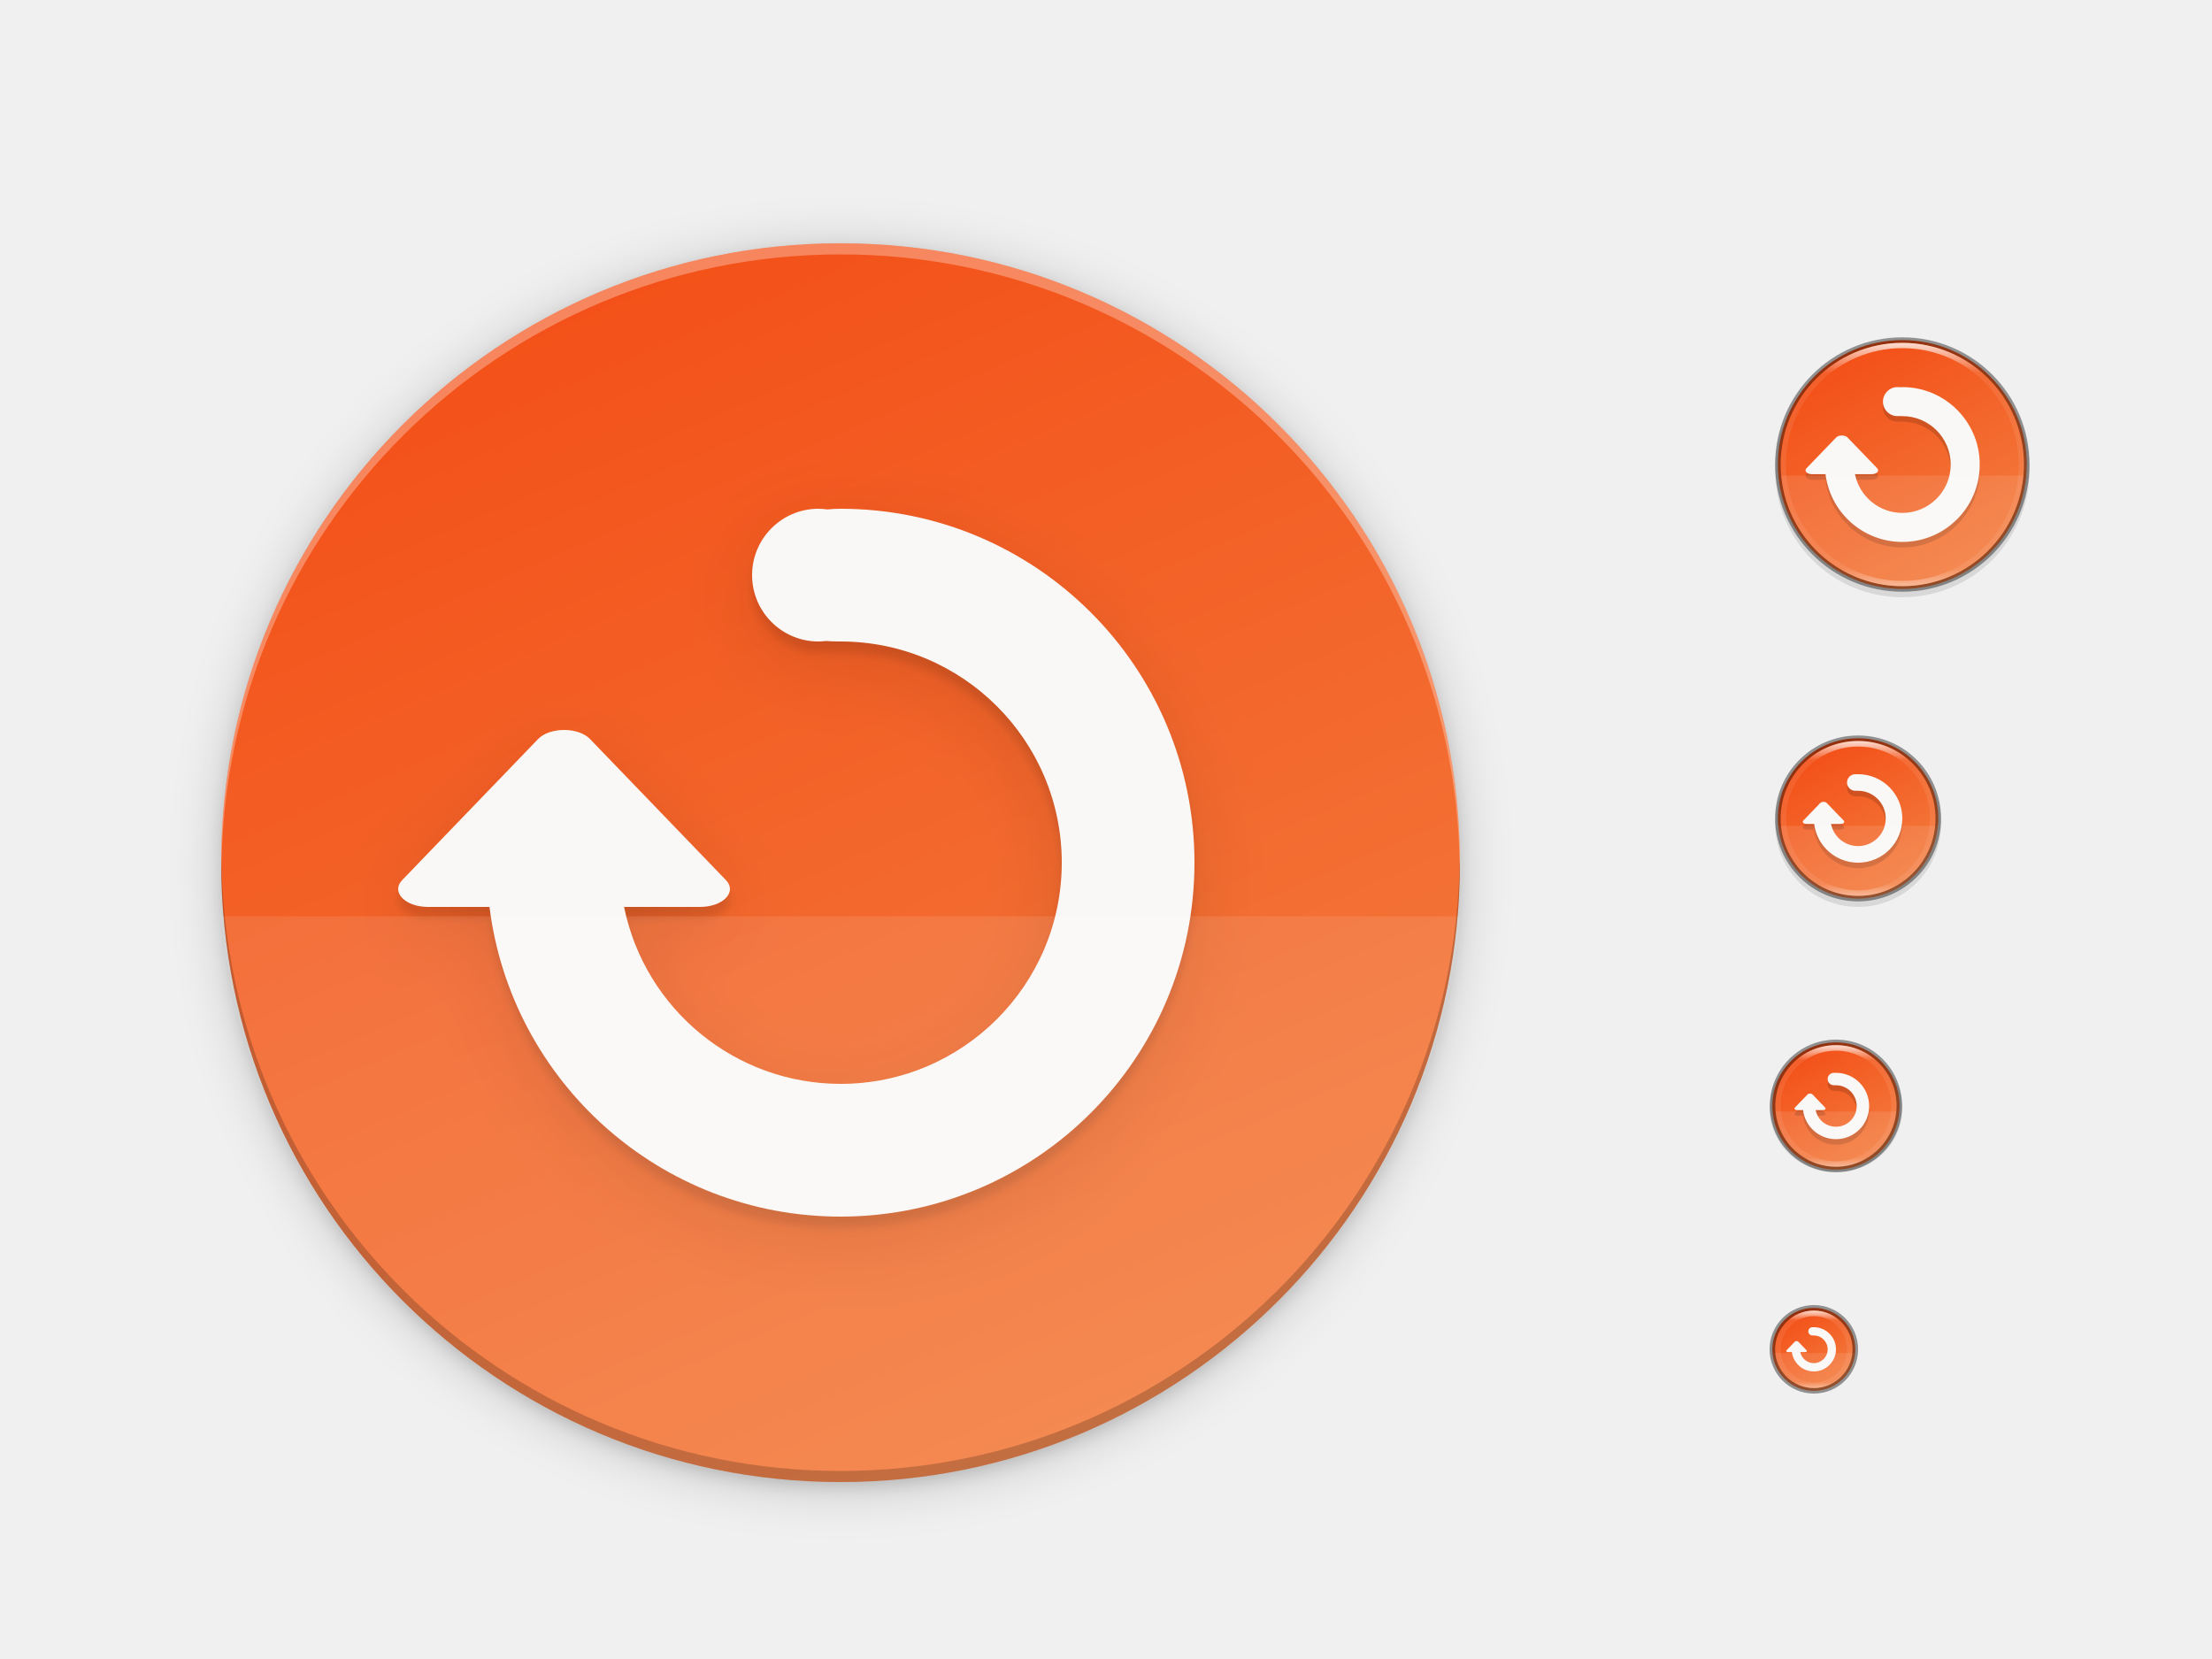
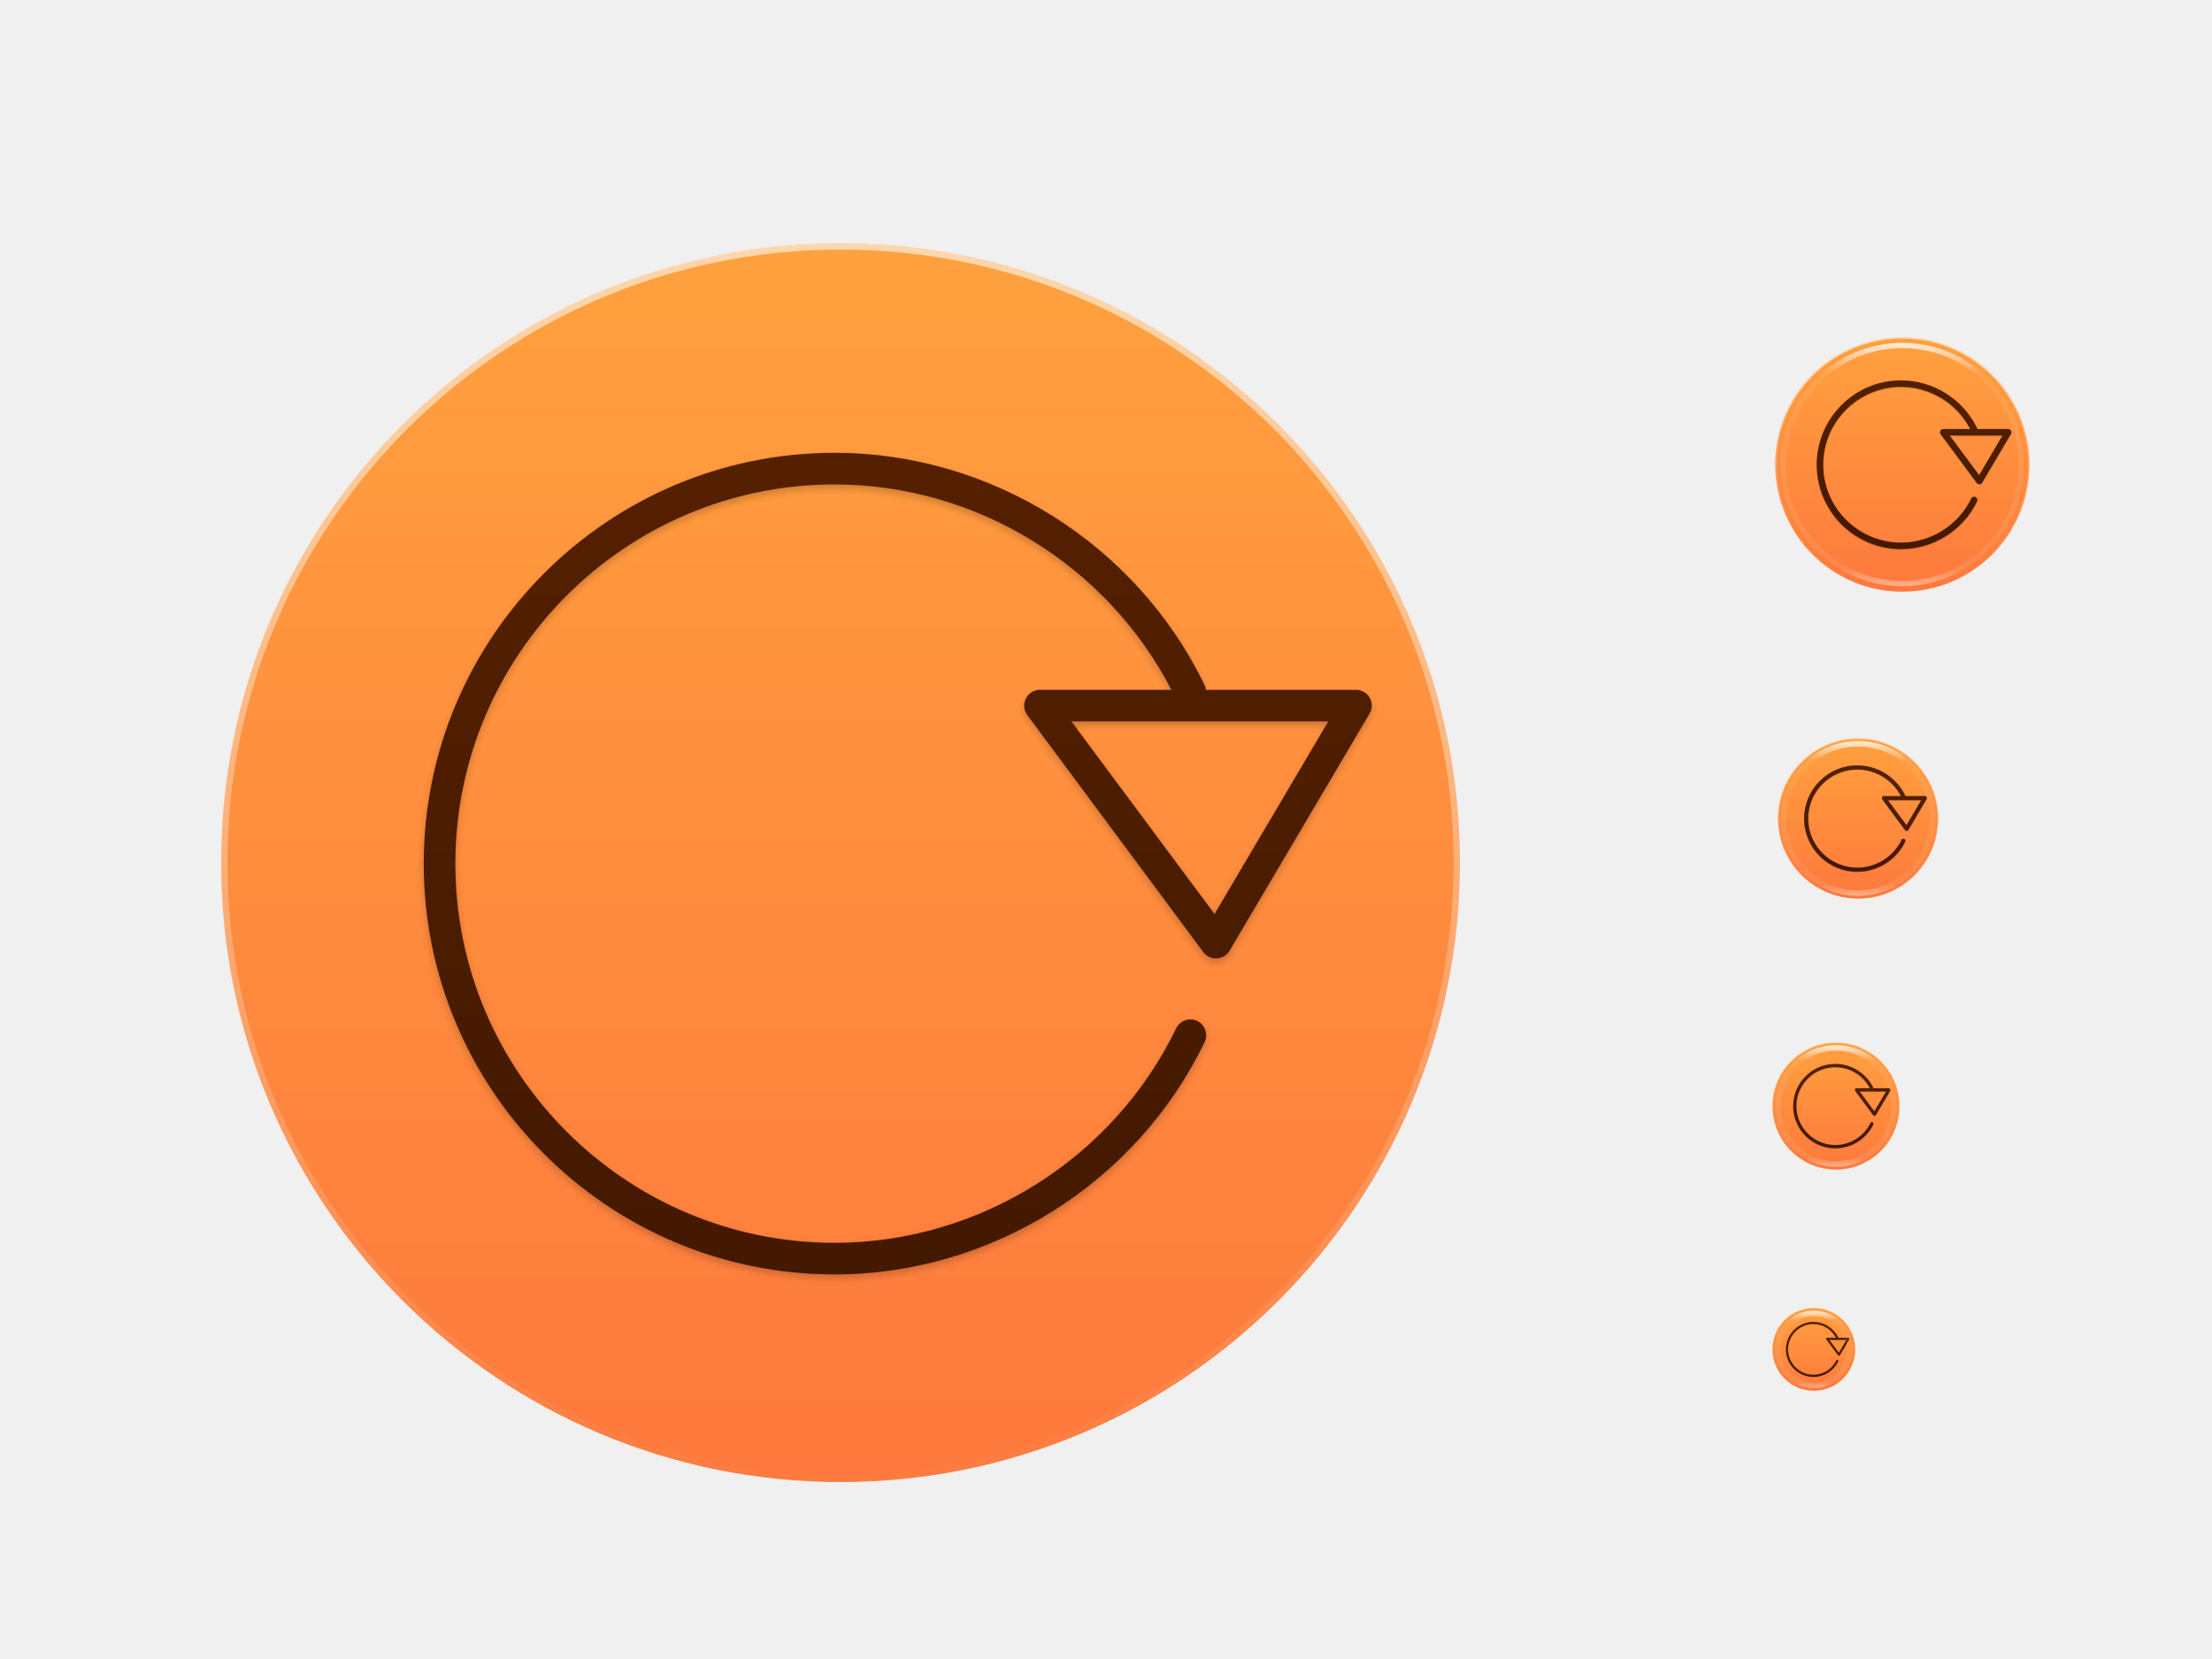
<svg xmlns="http://www.w3.org/2000/svg" xmlns:xlink="http://www.w3.org/1999/xlink" width="400" height="300" id="svg11300" version="1.0" style="display:inline;enable-background:new">
  <defs id="defs3">
    <linearGradient id="linearGradient927">
      <stop style="stop-color:#ffffff;stop-opacity:1;" offset="0" id="stop923" />
      <stop id="stop933" offset="0.125" style="stop-color:#ffffff;stop-opacity:0.098" />
      <stop id="stop931" offset="0.925" style="stop-color:#ffffff;stop-opacity:0.098" />
      <stop style="stop-color:#ffffff;stop-opacity:0.498" offset="1" id="stop925" />
    </linearGradient>
-     <linearGradient xlink:href="#linearGradient7537" id="linearGradient11065" x1="104" y1="44" x2="200" y2="268" gradientUnits="userSpaceOnUse" gradientTransform="translate(-304,-312)" />
    <linearGradient xlink:href="#linearGradient927" id="linearGradient8590" gradientUnits="userSpaceOnUse" gradientTransform="matrix(0.2391304,0,0,0.2391303,321.0435,61.04349)" x1="96" y1="4" x2="96" y2="188" />
-     <linearGradient xlink:href="#linearGradient7537" id="linearGradient8588" gradientUnits="userSpaceOnUse" gradientTransform="matrix(0.9448819,0,0,0.9448823,-367.5,-341.1299)" x1="13.735" y1="249.694" x2="38.1" y2="292.767" />
    <linearGradient xlink:href="#linearGradient927" id="linearGradient8590-3" gradientUnits="userSpaceOnUse" gradientTransform="matrix(0.1521739,0,0,0.1521739,321.3913,133.3913)" x1="96" y1="4" x2="96" y2="188" />
-     <linearGradient xlink:href="#linearGradient7537" id="linearGradient8588-0" gradientUnits="userSpaceOnUse" gradientTransform="matrix(0.6089239,0,0,0.6089242,-351.1444,-313.706)" x1="13.735" y1="249.694" x2="38.1" y2="292.767" />
    <linearGradient xlink:href="#linearGradient927" id="linearGradient8590-3-3" gradientUnits="userSpaceOnUse" gradientTransform="matrix(0.1195651,0,0,0.1195651,320.5218,188.5217)" x1="96" y1="4" x2="96" y2="188" />
-     <linearGradient xlink:href="#linearGradient7537" id="linearGradient8588-0-1" gradientUnits="userSpaceOnUse" gradientTransform="matrix(0.4829396,0,0,0.4829398,-344.0111,-331.422)" x1="13.735" y1="249.694" x2="38.1" y2="292.767" />
    <linearGradient xlink:href="#linearGradient927" id="linearGradient8590-3-3-4" gradientUnits="userSpaceOnUse" gradientTransform="matrix(0.0760869,0,0,0.07608688,320.6957,236.6957)" x1="96" y1="4" x2="96" y2="188" />
-     <linearGradient xlink:href="#linearGradient7537" id="linearGradient8588-0-1-5" gradientUnits="userSpaceOnUse" gradientTransform="matrix(0.3149606,0,0,0.3149608,-335.8333,-329.7099)" x1="13.735" y1="249.694" x2="38.1" y2="292.767" />
-     <filter style="color-interpolation-filters:sRGB" id="filter48952" x="-0.048" width="1.096" y="-0.048" height="1.096">
-       <feGaussianBlur stdDeviation="4.48" id="feGaussianBlur48954" />
-     </filter>
-     <filter style="color-interpolation-filters:sRGB" id="filter48967" x="-0.012" width="1.024" y="-0.012" height="1.024">
-       <feGaussianBlur stdDeviation="1.12" id="feGaussianBlur48969" />
-     </filter>
    <linearGradient id="linearGradient7537">
      <stop style="stop-color:#f37e40;stop-opacity:1" offset="0" id="stop7539" />
      <stop style="stop-color:#f34f17;stop-opacity:1" offset="1" id="stop7541" />
    </linearGradient>
-     <filter style="color-interpolation-filters:sRGB" id="filter5380" x="-0.011" width="1.023" y="-0.013" height="1.026">
-       <feGaussianBlur stdDeviation="0.68" id="feGaussianBlur5382" />
+     <linearGradient id="linearGradient3792">
+       <stop style="stop-color:#552000;stop-opacity:1;" offset="0" id="stop3794" />
+       <stop style="stop-color:#431900;stop-opacity:1;" offset="1" id="stop3796" />
+     </linearGradient>
+     <filter style="color-interpolation-filters:sRGB" id="filter1115" x="-0.01" y="-0.011" width="1.019" height="1.027">
+       <feFlood flood-opacity="0.196" flood-color="rgb(0,0,0)" result="flood" id="feFlood1105" />
+       <feComposite in="flood" in2="SourceGraphic" operator="in" result="composite1" id="feComposite1107" />
+       <feGaussianBlur in="composite1" stdDeviation="3" result="blur" id="feGaussianBlur1109" />
+       <feOffset dx="0" dy="3" result="offset" id="feOffset1111" />
+       <feComposite in="SourceGraphic" in2="offset" operator="over" result="composite2" id="feComposite1113" />
    </filter>
-     <filter style="color-interpolation-filters:sRGB" id="filter5358" x="-0.113" width="1.227" y="-0.127" height="1.255">
-       <feGaussianBlur stdDeviation="6.8" id="feGaussianBlur5360" />
+     <linearGradient id="linearGradient1169">
+       <stop style="stop-color:#ffa13e;stop-opacity:1" offset="0" id="stop1165" />
+       <stop style="stop-color:#fe793d;stop-opacity:1" offset="1" id="stop1167" />
+     </linearGradient>
+     <linearGradient xlink:href="#linearGradient1197" id="linearGradient1199" x1="540.143" y1="29.77" x2="540.143" y2="1054.974" gradientUnits="userSpaceOnUse" gradientTransform="matrix(0.2274111,0,0,0.2274111,35.56553,33.11564)" />
+     <linearGradient id="linearGradient1197">
+       <stop style="stop-color:#ffffff;stop-opacity:0.588" offset="0" id="stop1193" />
+       <stop style="stop-color:#ffffff;stop-opacity:0" offset="1" id="stop1195" />
+     </linearGradient>
+     <linearGradient xlink:href="#linearGradient3792" id="linearGradient1067" x1="480" y1="192.362" x2="480" y2="852.362" gradientUnits="userSpaceOnUse" gradientTransform="translate(0,10)" />
+     <filter style="color-interpolation-filters:sRGB" id="filter1115-7" x="-0.01" y="-0.011" width="1.019" height="1.027">
+       <feFlood flood-opacity="0.196" flood-color="rgb(0,0,0)" result="flood" id="feFlood1105-5" />
+       <feComposite in="flood" in2="SourceGraphic" operator="in" result="composite1" id="feComposite1107-3" />
+       <feGaussianBlur in="composite1" stdDeviation="3" result="blur" id="feGaussianBlur1109-5" />
+       <feOffset dx="0" dy="3" result="offset" id="feOffset1111-6" />
+       <feComposite in="SourceGraphic" in2="offset" operator="over" result="composite2" id="feComposite1113-2" />
    </filter>
+     <linearGradient xlink:href="#linearGradient1169" id="linearGradient975" gradientUnits="userSpaceOnUse" gradientTransform="matrix(1.12,0,0,1.12,40.00003,44.00004)" x1="102.298" y1="-0.427" x2="102.298" y2="199.165" />
+     <linearGradient xlink:href="#linearGradient1197" id="linearGradient301" gradientUnits="userSpaceOnUse" gradientTransform="matrix(0.04670049,0,0,0.04670049,320.0894,58.76482)" x1="540.143" y1="29.77" x2="540.143" y2="1054.974" />
+     <linearGradient xlink:href="#linearGradient3792" id="linearGradient303" gradientUnits="userSpaceOnUse" gradientTransform="translate(0,10)" x1="480" y1="192.362" x2="480" y2="852.362" />
+     <linearGradient xlink:href="#linearGradient1169" id="linearGradient305" gradientUnits="userSpaceOnUse" gradientTransform="matrix(0.2299999,0,0,0.2299999,321,61.00001)" x1="102.298" y1="-0.427" x2="102.298" y2="199.165" />
+     <linearGradient xlink:href="#linearGradient1197" id="linearGradient313" gradientUnits="userSpaceOnUse" gradientTransform="matrix(0.02944161,0,0,0.02944161,320.9259,132.0909)" x1="540.143" y1="29.77" x2="540.143" y2="1054.974" />
+     <linearGradient xlink:href="#linearGradient3792" id="linearGradient315" gradientUnits="userSpaceOnUse" gradientTransform="translate(0,10)" x1="480" y1="192.362" x2="480" y2="852.362" />
+     <linearGradient xlink:href="#linearGradient1169" id="linearGradient317" gradientUnits="userSpaceOnUse" gradientTransform="matrix(0.145,0,0,0.145,321.5,133.5)" x1="102.298" y1="-0.427" x2="102.298" y2="199.165" />
+     <linearGradient xlink:href="#linearGradient1197" id="linearGradient325" gradientUnits="userSpaceOnUse" gradientTransform="matrix(0.02335024,0,0,0.02335024,320.0447,187.3824)" x1="540.143" y1="29.77" x2="540.143" y2="1054.974" />
+     <linearGradient xlink:href="#linearGradient3792" id="linearGradient327" gradientUnits="userSpaceOnUse" gradientTransform="translate(0,10)" x1="480" y1="192.362" x2="480" y2="852.362" />
+     <linearGradient xlink:href="#linearGradient1169" id="linearGradient329" gradientUnits="userSpaceOnUse" gradientTransform="matrix(0.115,0,0,0.115,320.5,188.5)" x1="102.298" y1="-0.427" x2="102.298" y2="199.165" />
+     <linearGradient xlink:href="#linearGradient1197" id="linearGradient337" gradientUnits="userSpaceOnUse" gradientTransform="matrix(0.01522842,0,0,0.01522842,320.2031,235.7711)" x1="540.143" y1="29.77" x2="540.143" y2="1054.974" />
+     <linearGradient xlink:href="#linearGradient3792" id="linearGradient339" gradientUnits="userSpaceOnUse" gradientTransform="translate(0,10)" x1="480" y1="192.362" x2="480" y2="852.362" />
+     <linearGradient xlink:href="#linearGradient1169" id="linearGradient341" gradientUnits="userSpaceOnUse" gradientTransform="matrix(0.07499998,0,0,0.07499998,320.5,236.5)" x1="102.298" y1="-0.427" x2="102.298" y2="199.165" />
  </defs>
  <g style="display:inline" id="layer1">
    <g style="display:none" id="layer7">
      <text y="-8.255" xml:space="preserve" x="19.007" style="font-style:normal;font-variant:normal;font-weight:normal;font-stretch:normal;line-height:0%;font-family:'DejaVu Sans';-inkscape-font-specification:'DejaVu Sans';display:inline;fill:#000000;fill-opacity:1;stroke:none;enable-background:new" id="context">
        <tspan style="font-style:normal;font-variant:normal;font-weight:normal;font-stretch:normal;font-size:18px;line-height:1.25;font-family:'DejaVu Sans';-inkscape-font-specification:'DejaVu Sans'" y="-8.255" x="19.007" id="tspan3933">apps</tspan>
      </text>
      <text y="-8.255" xml:space="preserve" x="146.488" style="font-style:normal;font-variant:normal;font-weight:bold;font-stretch:normal;line-height:0%;font-family:'DejaVu Sans';-inkscape-font-specification:'DejaVu Sans Bold';text-align:start;writing-mode:lr-tb;text-anchor:start;display:inline;fill:#000000;fill-opacity:1;stroke:none;enable-background:new" id="icon-name">
        <tspan style="font-style:normal;font-variant:normal;font-weight:bold;font-stretch:normal;font-size:18px;line-height:1.25;font-family:'DejaVu Sans';-inkscape-font-specification:'DejaVu Sans Bold'" y="-8.255" x="146.488" id="tspan3937">livepatch</tspan>
      </text>
      <rect style="display:inline;overflow:visible;visibility:visible;fill:#cdcdcd;fill-opacity:1;fill-rule:nonzero;stroke:none;stroke-width:2;marker:none;enable-background:accumulate" id="rect16x16" width="16" height="16" x="320" y="236" />
      <rect style="display:inline;overflow:visible;visibility:visible;fill:#cdcdcd;fill-opacity:1;fill-rule:nonzero;stroke:none;stroke-width:2;marker:none;enable-background:accumulate" id="rect24x24" width="24" height="24" x="320" y="188" />
      <rect style="display:inline;overflow:visible;visibility:visible;fill:#cdcdcd;fill-opacity:1;fill-rule:nonzero;stroke:none;stroke-width:2;marker:none;enable-background:accumulate" id="rect32x32" width="32" height="32" x="320" y="132" />
      <rect y="60" x="320" height="48" width="48" id="rect48x48" style="display:inline;overflow:visible;visibility:visible;fill:#cdcdcd;fill-opacity:1;fill-rule:nonzero;stroke:none;stroke-width:2;marker:none;enable-background:accumulate" />
      <rect style="display:inline;overflow:visible;visibility:visible;fill:#cdcdcd;fill-opacity:1;fill-rule:nonzero;stroke:none;stroke-width:2;marker:none;enable-background:accumulate" id="rect3951" width="256" height="256" x="24" y="28" />
    </g>
    <g id="layer8" style="display:inline">
-       <circle style="display:inline;opacity:0.1;fill:#000000;fill-opacity:1;stroke:none;stroke-width:1;stroke-linecap:round;stroke-linejoin:round;stroke-miterlimit:4;stroke-dasharray:none;stroke-opacity:1;filter:url(#filter48967);enable-background:new" id="path11042-4" r="112" cy="157" cx="152" />
-       <circle style="display:inline;opacity:0.2;fill:#000000;fill-opacity:1;stroke:none;stroke-width:1;stroke-linecap:round;stroke-linejoin:round;stroke-miterlimit:4;stroke-dasharray:none;stroke-opacity:1;filter:url(#filter48952);enable-background:new" id="path11042-9" r="112" cy="157" cx="152" />
-       <circle style="display:inline;opacity:1;fill:url(#linearGradient11065);fill-opacity:1;stroke:none;stroke-width:1;stroke-linecap:round;stroke-linejoin:round;stroke-miterlimit:4;stroke-dasharray:none;stroke-opacity:1;enable-background:new" id="path11042" r="112" cy="-156" cx="-152" transform="scale(-1)" />
-       <path style="display:inline;opacity:1;fill:#ffffff;fill-opacity:1;stroke:none;stroke-width:1;stroke-linecap:round;stroke-linejoin:round;stroke-miterlimit:4;stroke-dasharray:none;stroke-opacity:1;enable-background:new" id="path11042-5" r="112" cy="156" cx="152" d="" />
-       <circle style="display:inline;opacity:0.1;fill:#000000;fill-opacity:1;stroke:none;stroke-width:1.954;stroke-linecap:round;stroke-linejoin:round;stroke-miterlimit:4;stroke-dasharray:none;stroke-opacity:1;enable-background:new" id="path9498-0-0" cx="-344" cy="-85" transform="scale(-1)" r="23" />
-       <circle style="display:inline;opacity:1;fill:url(#linearGradient8588);fill-opacity:1;stroke:none;stroke-width:1.869;stroke-linecap:round;stroke-linejoin:round;stroke-miterlimit:4;stroke-dasharray:none;stroke-opacity:1;enable-background:new" id="path9498-6" cx="-344" cy="-84" r="22.5" transform="scale(-1)" />
-       <circle style="display:inline;opacity:0.1;fill:#000000;fill-opacity:1;stroke:none;stroke-width:1.954;stroke-linecap:round;stroke-linejoin:round;stroke-miterlimit:4;stroke-dasharray:none;stroke-opacity:1;enable-background:new" id="path9498-0-0-2" cx="-336" cy="-149" transform="scale(-1)" r="15" />
-       <circle style="display:inline;opacity:1;fill:url(#linearGradient8588-0);fill-opacity:1;stroke:none;stroke-width:1.869;stroke-linecap:round;stroke-linejoin:round;stroke-miterlimit:4;stroke-dasharray:none;stroke-opacity:1;enable-background:new" id="path9498-6-5" cx="-336" cy="-148" r="14.5" transform="scale(-1)" />
-       <ellipse style="display:inline;opacity:0.1;fill:#000000;fill-opacity:1;stroke:none;stroke-width:1.954;stroke-linecap:round;stroke-linejoin:round;stroke-miterlimit:4;stroke-dasharray:none;stroke-opacity:1;enable-background:new" id="path9498-0-0-2-3" cx="-332" cy="-200.523" transform="scale(-1)" rx="12" ry="11.477" />
-       <ellipse style="display:inline;opacity:1;fill:url(#linearGradient8588-0-1);fill-opacity:1;stroke:none;stroke-width:1.869;stroke-linecap:round;stroke-linejoin:round;stroke-miterlimit:4;stroke-dasharray:none;stroke-opacity:1;enable-background:new" id="path9498-6-5-6" cx="-332" cy="-200" rx="11.5" ry="11.5" transform="scale(-1)" />
-       <ellipse style="display:inline;opacity:0.1;fill:#000000;fill-opacity:1;stroke:none;stroke-width:1.954;stroke-linecap:round;stroke-linejoin:round;stroke-miterlimit:4;stroke-dasharray:none;stroke-opacity:1;enable-background:new" id="path9498-0-0-2-3-3" cx="-328" cy="-244.5" transform="scale(-1)" rx="7" ry="6.5" />
-       <circle style="display:inline;opacity:1;fill:url(#linearGradient8588-0-1-5);fill-opacity:1;stroke:none;stroke-width:1.869;stroke-linecap:round;stroke-linejoin:round;stroke-miterlimit:4;stroke-dasharray:none;stroke-opacity:1;enable-background:new" id="path9498-6-5-6-8" cx="-328" cy="-244" r="7.5" transform="scale(-1)" />
+       <circle r="112" cy="156" cx="152" id="circle973" style="color:#000000;display:inline;overflow:visible;visibility:visible;fill:url(#linearGradient975);fill-opacity:1;fill-rule:nonzero;stroke:none;stroke-width:10.23;marker:none;enable-background:accumulate" />
+       <circle r="111.431" cy="156" cx="152" id="circle1191" style="color:#000000;display:inline;overflow:visible;visibility:visible;fill:none;fill-opacity:1;fill-rule:nonzero;stroke:url(#linearGradient1199);stroke-width:1.137;stroke-miterlimit:4;stroke-dasharray:none;marker:none;enable-background:accumulate" />
+       <circle r="23" cy="84" cx="344" id="circle295" style="color:#000000;display:inline;overflow:visible;visibility:visible;fill:url(#linearGradient305);fill-opacity:1;fill-rule:nonzero;stroke:none;stroke-width:2.101;marker:none;enable-background:accumulate" />
+       <circle r="22.883" cy="84" cx="344" id="circle299" style="color:#000000;display:inline;overflow:visible;visibility:visible;fill:none;fill-opacity:1;fill-rule:nonzero;stroke:url(#linearGradient301);stroke-width:0.234;stroke-miterlimit:4;stroke-dasharray:none;marker:none;enable-background:accumulate" />
+       <circle r="14.5" cy="148" cx="336" id="circle307" style="color:#000000;display:inline;overflow:visible;visibility:visible;fill:url(#linearGradient317);fill-opacity:1;fill-rule:nonzero;stroke:none;stroke-width:1.324;marker:none;enable-background:accumulate" />
+       <circle r="14.426" cy="148" cx="336" id="circle311" style="color:#000000;display:inline;overflow:visible;visibility:visible;fill:none;fill-opacity:1;fill-rule:nonzero;stroke:url(#linearGradient313);stroke-width:0.147;stroke-miterlimit:4;stroke-dasharray:none;marker:none;enable-background:accumulate" />
+       <circle r="11.5" cy="200" cx="332" id="circle319" style="color:#000000;display:inline;overflow:visible;visibility:visible;fill:url(#linearGradient329);fill-opacity:1;fill-rule:nonzero;stroke:none;stroke-width:1.05;marker:none;enable-background:accumulate" />
+       <circle r="11.442" cy="200" cx="332" id="circle323" style="color:#000000;display:inline;overflow:visible;visibility:visible;fill:none;fill-opacity:1;fill-rule:nonzero;stroke:url(#linearGradient325);stroke-width:0.117;stroke-miterlimit:4;stroke-dasharray:none;marker:none;enable-background:accumulate" />
+       <circle r="7.5" cy="244" cx="328" id="circle331" style="color:#000000;display:inline;overflow:visible;visibility:visible;fill:url(#linearGradient341);fill-opacity:1;fill-rule:nonzero;stroke:none;stroke-width:0.685;marker:none;enable-background:accumulate" />
+       <circle r="7.462" cy="244" cx="328" id="circle335" style="color:#000000;display:inline;overflow:visible;visibility:visible;fill:none;fill-opacity:1;fill-rule:nonzero;stroke:url(#linearGradient337);stroke-width:0.076;stroke-miterlimit:4;stroke-dasharray:none;marker:none;enable-background:accumulate" />
    </g>
    <g id="layer6" style="display:inline">
-       <path style="display:inline;opacity:0.1;fill:#000000;fill-opacity:1;stroke-width:0.8;filter:url(#filter5358);enable-background:new" d="m 148,96 c -6.627,0 -12,5.373 -12,12 0,6.627 5.373,12 12,12 0.451,-0.005 0.9,-0.035 1.348,-0.09 0.787,0.059 1.666,0.09 2.652,0.09 a 40,40 0 0 1 40,40 40,40 0 0 1 -40,40 40,40 0 0 1 -39.148,-32 h 13.746 c 4.152,-8.9e-4 6.747,-2.694 4.672,-4.85 l -24.598,-25.533 c -0.919,-0.954 -2.583,-1.561 -4.418,-1.613 -2.016,-0.057 -3.917,0.566 -4.926,1.613 l -24.598,25.533 c -2.075,2.155 0.52,4.849 4.672,4.85 h 11.113 c 3.94,31.567 30.85,56 63.484,56 35.346,0 64,-28.654 64,-64 0,-35.346 -28.654,-64 -64,-64 -0.902,10e-7 -1.681,0.046 -2.373,0.125 -0.539,-0.079 -1.082,-0.12 -1.627,-0.125 z" id="path5281-3" />
-       <path style="display:inline;opacity:0.1;fill:#000000;fill-opacity:1;stroke-width:0.8;filter:url(#filter5380);enable-background:new" d="m 148,94 c -6.627,0 -12,5.373 -12,12 0,6.627 5.373,12 12,12 0.451,-0.005 0.9,-0.035 1.348,-0.09 0.787,0.059 1.666,0.09 2.652,0.09 a 40,40 0 0 1 40,40 40,40 0 0 1 -40,40 40,40 0 0 1 -39.148,-32 h 13.746 c 4.152,-8.9e-4 6.747,-2.694 4.672,-4.85 l -24.598,-25.533 c -0.919,-0.954 -2.583,-1.561 -4.418,-1.613 -2.016,-0.057 -3.917,0.566 -4.926,1.613 l -24.598,25.533 c -2.075,2.155 0.52,4.849 4.672,4.85 h 11.113 c 3.94,31.567 30.85,56 63.484,56 35.346,0 64,-28.654 64,-64 0,-35.346 -28.654,-64 -64,-64 -0.902,10e-7 -1.681,0.046 -2.373,0.125 -0.539,-0.079 -1.082,-0.12 -1.627,-0.125 z" id="path5281-5" />
-       <path style="display:inline;fill:#faf8f6;fill-opacity:1;stroke-width:0.8;enable-background:new" d="m 148,92 c -6.627,0 -12,5.373 -12,12 0,6.627 5.373,12 12,12 0.451,-0.005 0.9,-0.035 1.348,-0.09 0.787,0.059 1.666,0.09 2.652,0.09 a 40,40 0 0 1 40,40 40,40 0 0 1 -40,40 40,40 0 0 1 -39.148,-32 h 13.746 c 4.152,-8.9e-4 6.747,-2.694 4.672,-4.85 l -24.598,-25.533 c -0.919,-0.954 -2.583,-1.561 -4.418,-1.613 -2.016,-0.057 -3.917,0.566 -4.926,1.613 l -24.598,25.533 c -2.075,2.155 0.52,4.849 4.672,4.85 h 11.113 c 3.94,31.567 30.85,56 63.484,56 35.346,0 64,-28.654 64,-64 0,-35.346 -28.654,-64 -64,-64 -0.902,10e-7 -1.681,0.046 -2.373,0.125 -0.539,-0.079 -1.082,-0.12 -1.627,-0.125 z" id="path5281" />
-       <path style="display:inline;opacity:0.15;fill:#000000;fill-opacity:1;stroke-width:0.175;enable-background:new" d="m 343.125,71 c -1.45,0 -2.625,1.175 -2.625,2.625 0,1.45 1.175,2.625 2.625,2.625 0.099,-9.84e-4 0.197,-0.008 0.295,-0.02 0.172,0.013 0.364,0.02 0.58,0.02 a 8.75,8.75 0 0 1 8.75,8.75 8.75,8.75 0 0 1 -8.75,8.75 8.75,8.75 0 0 1 -8.564,-7 h 3.007 c 0.908,-1.97e-4 1.476,-0.589 1.022,-1.061 l -5.381,-5.585 c -0.201,-0.209 -0.565,-0.342 -0.966,-0.353 -0.441,-0.012 -0.857,0.124 -1.078,0.353 l -5.381,5.585 c -0.454,0.472 0.114,1.061 1.022,1.061 h 2.431 c 0.862,6.905 6.748,12.25 13.887,12.25 7.732,0 14,-6.268 14,-14 0,-7.732 -6.268,-14 -14,-14 -0.197,0 -0.368,0.01 -0.519,0.027 -0.118,-0.017 -0.237,-0.026 -0.356,-0.027 z" id="path5281-6-2" />
-       <path style="display:inline;fill:#faf8f6;fill-opacity:1;stroke-width:0.175;enable-background:new" d="m 343.125,70 c -1.45,0 -2.625,1.175 -2.625,2.625 0,1.45 1.175,2.625 2.625,2.625 0.099,-9.84e-4 0.197,-0.008 0.295,-0.02 0.172,0.013 0.364,0.02 0.58,0.02 a 8.75,8.75 0 0 1 8.75,8.75 8.75,8.75 0 0 1 -8.75,8.75 8.75,8.75 0 0 1 -8.564,-7 h 3.007 c 0.908,-1.97e-4 1.476,-0.589 1.022,-1.061 l -5.381,-5.585 c -0.201,-0.209 -0.565,-0.342 -0.966,-0.353 -0.441,-0.012 -0.857,0.124 -1.078,0.353 l -5.381,5.585 c -0.454,0.472 0.114,1.061 1.022,1.061 h 2.431 c 0.862,6.905 6.748,12.25 13.887,12.25 7.732,0 14,-6.268 14,-14 0,-7.732 -6.268,-14 -14,-14 -0.197,0 -0.368,0.01 -0.519,0.027 -0.118,-0.017 -0.237,-0.026 -0.356,-0.027 z" id="path5281-6" />
-       <path style="display:inline;opacity:0.15;fill:#000000;fill-opacity:1;stroke-width:0.1;enable-background:new" d="m 335.5,141 c -0.828,0 -1.5,0.672 -1.5,1.5 0,0.828 0.672,1.5 1.5,1.5 0.056,-5.6e-4 0.113,-0.005 0.168,-0.011 0.098,0.007 0.208,0.011 0.332,0.011 a 5,5 0 0 1 5,5 5,5 0 0 1 -5,5 A 5,5 0 0 1 331.106,150 h 1.718 c 0.519,-1.1e-4 0.843,-0.337 0.584,-0.606 l -3.075,-3.192 c -0.115,-0.119 -0.323,-0.195 -0.552,-0.202 -0.252,-0.006 -0.49,0.071 -0.616,0.202 l -3.075,3.192 c -0.259,0.269 0.065,0.606 0.584,0.606 h 1.389 c 0.492,3.946 3.856,7 7.936,7 4.418,0 8,-3.582 8,-8 0,-4.418 -3.582,-8 -8,-8 -0.113,0 -0.21,0.006 -0.297,0.016 -0.067,-0.01 -0.135,-0.015 -0.203,-0.016 z" id="path5281-6-1-7" />
-       <path style="display:inline;fill:#faf8f6;fill-opacity:1;stroke-width:0.1;enable-background:new" d="m 335.5,140 c -0.828,0 -1.5,0.672 -1.5,1.5 0,0.828 0.672,1.5 1.5,1.5 0.056,-5.6e-4 0.113,-0.005 0.168,-0.011 0.098,0.007 0.208,0.011 0.332,0.011 a 5,5 0 0 1 5,5 5,5 0 0 1 -5,5 A 5,5 0 0 1 331.106,149 h 1.718 c 0.519,-1.1e-4 0.843,-0.337 0.584,-0.606 l -3.075,-3.192 c -0.115,-0.119 -0.323,-0.195 -0.552,-0.202 -0.252,-0.006 -0.49,0.071 -0.616,0.202 l -3.075,3.192 c -0.259,0.269 0.065,0.606 0.584,0.606 h 1.389 c 0.492,3.946 3.856,7 7.936,7 4.418,0 8,-3.582 8,-8 0,-4.418 -3.582,-8 -8,-8 -0.113,0 -0.21,0.006 -0.297,0.016 -0.067,-0.01 -0.135,-0.015 -0.203,-0.016 z" id="path5281-6-1" />
-       <path style="display:inline;opacity:0.15;fill:#000000;fill-opacity:1;stroke-width:0.075;enable-background:new" d="m 331.625,195 c -0.621,0 -1.125,0.504 -1.125,1.125 0,0.621 0.504,1.125 1.125,1.125 0.042,-4.2e-4 0.084,-0.004 0.126,-0.008 0.074,0.005 0.156,0.008 0.249,0.008 a 3.75,3.75 0 0 1 3.75,3.75 3.75,3.75 0 0 1 -3.75,3.75 3.75,3.75 0 0 1 -3.67,-3 h 1.289 c 0.389,-8e-5 0.633,-0.253 0.438,-0.455 l -2.306,-2.394 c -0.086,-0.089 -0.242,-0.146 -0.414,-0.151 -0.189,-0.005 -0.367,0.053 -0.462,0.151 l -2.306,2.394 c -0.195,0.202 0.049,0.455 0.438,0.455 h 1.042 c 0.369,2.959 2.892,5.25 5.952,5.25 3.314,0 6,-2.686 6,-6 0,-3.314 -2.686,-6 -6,-6 -0.085,0 -0.158,0.005 -0.222,0.012 -0.051,-0.007 -0.101,-0.011 -0.153,-0.012 z" id="path5281-6-1-9-6" />
-       <path style="display:inline;fill:#faf8f6;fill-opacity:1;stroke-width:0.075;enable-background:new" d="m 331.625,194 c -0.621,0 -1.125,0.504 -1.125,1.125 0,0.621 0.504,1.125 1.125,1.125 0.042,-4.2e-4 0.084,-0.004 0.126,-0.008 0.074,0.005 0.156,0.008 0.249,0.008 a 3.75,3.75 0 0 1 3.75,3.75 3.75,3.75 0 0 1 -3.75,3.75 3.75,3.75 0 0 1 -3.67,-3 h 1.289 c 0.389,-8e-5 0.633,-0.253 0.438,-0.455 l -2.306,-2.394 c -0.086,-0.089 -0.242,-0.146 -0.414,-0.151 -0.189,-0.005 -0.367,0.053 -0.462,0.151 l -2.306,2.394 c -0.195,0.202 0.049,0.455 0.438,0.455 h 1.042 c 0.369,2.959 2.892,5.25 5.952,5.25 3.314,0 6,-2.686 6,-6 0,-3.314 -2.686,-6 -6,-6 -0.085,0 -0.158,0.005 -0.222,0.012 -0.051,-0.007 -0.101,-0.011 -0.153,-0.012 z" id="path5281-6-1-9" />
-       <path style="display:inline;fill:#faf8f6;fill-opacity:1;stroke-width:0.05;enable-background:new" d="m 327.75,240 c -0.414,0 -0.75,0.336 -0.75,0.75 0,0.414 0.336,0.75 0.75,0.75 0.028,-2.8e-4 0.056,-0.003 0.084,-0.005 0.049,0.003 0.104,0.005 0.166,0.005 a 2.5,2.5 0 0 1 2.5,2.5 2.5,2.5 0 0 1 -2.5,2.5 2.5,2.5 0 0 1 -2.447,-2 h 0.859 c 0.26,-5e-5 0.422,-0.168 0.292,-0.303 l -1.537,-1.596 c -0.057,-0.06 -0.161,-0.098 -0.276,-0.101 -0.126,-0.003 -0.245,0.035 -0.308,0.101 l -1.537,1.596 c -0.13,0.135 0.033,0.303 0.292,0.303 h 0.695 c 0.246,1.973 1.928,3.5 3.968,3.5 2.209,0 4,-1.791 4,-4 0,-2.209 -1.791,-4 -4,-4 -0.056,0 -0.105,0.003 -0.148,0.008 -0.034,-0.005 -0.068,-0.007 -0.102,-0.008 z" id="path5281-6-1-9-0" />
-       <path style="display:inline;opacity:0.1;fill:#ffffff;fill-opacity:1;stroke:none;stroke-width:10.667;stroke-linecap:round;stroke-linejoin:round;stroke-miterlimit:4;stroke-dasharray:none;stroke-opacity:1;enable-background:new" d="M 40,165.696 A 112.534,112.534 0 0 0 151.978,268 112.534,112.534 0 0 0 264,165.696 Z" id="rect12119" />
-       <path style="display:inline;opacity:0.1;fill:#ffffff;fill-opacity:1;stroke:none;stroke-width:2;stroke-linecap:round;stroke-linejoin:round;stroke-miterlimit:4;stroke-dasharray:none;stroke-opacity:1;enable-background:new" d="M 322.108,86 A 22,22 0 0 0 344,106 22,22 0 0 0 365.899,86 Z" id="rect12119-7" />
-       <path style="display:inline;opacity:0.1;fill:#ffffff;fill-opacity:1;stroke:none;stroke-width:1.333;stroke-linecap:round;stroke-linejoin:round;stroke-miterlimit:4;stroke-dasharray:none;stroke-opacity:1;enable-background:new" d="m 321.406,149.333 a 14.667,14.667 0 0 0 14.594,13.333 14.667,14.667 0 0 0 14.6,-13.333 z" id="rect12119-0" />
-       <path style="display:inline;opacity:0.1;fill:#ffffff;fill-opacity:1;stroke:none;stroke-width:1;stroke-linecap:round;stroke-linejoin:round;stroke-miterlimit:4;stroke-dasharray:none;stroke-opacity:1;enable-background:new" d="m 321.054,201 a 11,11 0 0 0 10.946,10 11,11 0 0 0 10.95,-10 z" id="rect12119-01" />
-       <path style="display:inline;opacity:0.1;fill:#ffffff;fill-opacity:1;stroke:none;stroke-width:0.667;stroke-linecap:round;stroke-linejoin:round;stroke-miterlimit:4;stroke-dasharray:none;stroke-opacity:1;enable-background:new" d="m 320.703,244.667 a 7.333,7.333 0 0 0 7.297,6.667 7.333,7.333 0 0 0 7.3,-6.667 z" id="rect12119-6" />
+       <path d="m 800,682.362 c 3,-6.25 0.375,-13.75 -5.75,-16.75 -6.25,-3 -13.75,-0.375 -16.75,5.875 -49.749,103 -155.874,169.624 -270.249,169.624 -165.375,0 -300,-134.625 -300,-300 0,-165.375 134.625,-300 300,-300 111.75,0 215.374,63.625 266.5,162.499 H 669.752 c -4.75,0 -9,2.625 -11.125,6.875 -0.875,1.75 -1.375,3.75 -1.375,5.625 0,2.625 0.875,5.25 2.5,7.5 l 112.624,151.624 26.625,35.875 c 2.5,3.375 6.5,5.25 10.624,5 4.25,-0.25 8,-2.5 10.125,-6.125 L 930.5,422.486 c 2.25,-3.875 2.375,-8.625 0.125,-12.625 -2.25,-3.875 -6.375,-6.25 -10.875,-6.25 H 800.999 c -0.125,-1.25 -0.375,-2.625 -1,-3.75 C 745.999,288.235 631.124,216.11 507.248,216.11 c -179.25,0 -325,145.75 -325,325 0,179.25 145.75,325 325,325 123.877,0.001 238.878,-72.123 292.752,-183.748 z m 97.875,-253.75 -90,152.374 -21.499,-28.873 -91.75,-123.501 z" id="path953" style="display:inline;enable-background:new;fill:url(#linearGradient1067);fill-opacity:1;stroke-width:1.465;filter:url(#filter1115-7)" transform="matrix(0.2285713,0,0,0.2285713,34.97147,32.48869)" />
+       <path d="m 800,682.362 c 3,-6.25 0.375,-13.75 -5.75,-16.75 -6.25,-3 -13.75,-0.375 -16.75,5.875 -49.749,103 -155.874,169.624 -270.249,169.624 -165.375,0 -300,-134.625 -300,-300 0,-165.375 134.625,-300 300,-300 111.75,0 215.374,63.625 266.5,162.499 H 669.752 c -4.75,0 -9,2.625 -11.125,6.875 -0.875,1.75 -1.375,3.75 -1.375,5.625 0,2.625 0.875,5.25 2.5,7.5 l 112.624,151.624 26.625,35.875 c 2.5,3.375 6.5,5.25 10.624,5 4.25,-0.25 8,-2.5 10.125,-6.125 L 930.5,422.486 c 2.25,-3.875 2.375,-8.625 0.125,-12.625 -2.25,-3.875 -6.375,-6.25 -10.875,-6.25 H 800.999 c -0.125,-1.25 -0.375,-2.625 -1,-3.75 C 745.999,288.235 631.124,216.11 507.248,216.11 c -179.25,0 -325,145.75 -325,325 0,179.25 145.75,325 325,325 123.877,0.001 238.878,-72.123 292.752,-183.748 z m 97.875,-253.75 -90,152.374 -21.499,-28.873 -91.75,-123.501 z" id="path297" style="display:inline;enable-background:new;fill:url(#linearGradient303);fill-opacity:1;stroke-width:1.465;filter:url(#filter1115-7)" transform="matrix(0.04693876,0,0,0.04693876,319.9674,58.63607)" />
+       <path d="m 800,682.362 c 3,-6.25 0.375,-13.75 -5.75,-16.75 -6.25,-3 -13.75,-0.375 -16.75,5.875 -49.749,103 -155.874,169.624 -270.249,169.624 -165.375,0 -300,-134.625 -300,-300 0,-165.375 134.625,-300 300,-300 111.75,0 215.374,63.625 266.5,162.499 H 669.752 c -4.75,0 -9,2.625 -11.125,6.875 -0.875,1.75 -1.375,3.75 -1.375,5.625 0,2.625 0.875,5.25 2.5,7.5 l 112.624,151.624 26.625,35.875 c 2.5,3.375 6.5,5.25 10.624,5 4.25,-0.25 8,-2.5 10.125,-6.125 L 930.5,422.486 c 2.25,-3.875 2.375,-8.625 0.125,-12.625 -2.25,-3.875 -6.375,-6.25 -10.875,-6.25 H 800.999 c -0.125,-1.25 -0.375,-2.625 -1,-3.75 C 745.999,288.235 631.124,216.11 507.248,216.11 c -179.25,0 -325,145.75 -325,325 0,179.25 145.75,325 325,325 123.877,0.001 238.878,-72.123 292.752,-183.748 z m 97.875,-253.75 -90,152.374 -21.499,-28.873 -91.75,-123.501 z" id="path309" style="display:inline;enable-background:new;fill:url(#linearGradient315);fill-opacity:1;stroke-width:1.465;filter:url(#filter1115-7)" transform="matrix(0.02959183,0,0,0.02959183,320.849,132.0097)" />
+       <path d="m 800,682.362 c 3,-6.25 0.375,-13.75 -5.75,-16.75 -6.25,-3 -13.75,-0.375 -16.75,5.875 -49.749,103 -155.874,169.624 -270.249,169.624 -165.375,0 -300,-134.625 -300,-300 0,-165.375 134.625,-300 300,-300 111.75,0 215.374,63.625 266.5,162.499 H 669.752 c -4.75,0 -9,2.625 -11.125,6.875 -0.875,1.75 -1.375,3.75 -1.375,5.625 0,2.625 0.875,5.25 2.5,7.5 l 112.624,151.624 26.625,35.875 c 2.5,3.375 6.5,5.25 10.624,5 4.25,-0.25 8,-2.5 10.125,-6.125 L 930.5,422.486 c 2.25,-3.875 2.375,-8.625 0.125,-12.625 -2.25,-3.875 -6.375,-6.25 -10.875,-6.25 H 800.999 c -0.125,-1.25 -0.375,-2.625 -1,-3.75 C 745.999,288.235 631.124,216.11 507.248,216.11 c -179.25,0 -325,145.75 -325,325 0,179.25 145.75,325 325,325 123.877,0.001 238.878,-72.123 292.752,-183.748 z m 97.875,-253.75 -90,152.374 -21.499,-28.873 -91.75,-123.501 z" id="path321" style="display:inline;enable-background:new;fill:url(#linearGradient327);fill-opacity:1;stroke-width:1.465;filter:url(#filter1115-7)" transform="matrix(0.02346938,0,0,0.02346938,319.9837,187.318)" />
+       <path d="m 800,682.362 c 3,-6.25 0.375,-13.75 -5.75,-16.75 -6.25,-3 -13.75,-0.375 -16.75,5.875 -49.749,103 -155.874,169.624 -270.249,169.624 -165.375,0 -300,-134.625 -300,-300 0,-165.375 134.625,-300 300,-300 111.75,0 215.374,63.625 266.5,162.499 H 669.752 c -4.75,0 -9,2.625 -11.125,6.875 -0.875,1.75 -1.375,3.75 -1.375,5.625 0,2.625 0.875,5.25 2.5,7.5 l 112.624,151.624 26.625,35.875 c 2.5,3.375 6.5,5.25 10.624,5 4.25,-0.25 8,-2.5 10.125,-6.125 L 930.5,422.486 c 2.25,-3.875 2.375,-8.625 0.125,-12.625 -2.25,-3.875 -6.375,-6.25 -10.875,-6.25 H 800.999 c -0.125,-1.25 -0.375,-2.625 -1,-3.75 C 745.999,288.235 631.124,216.11 507.248,216.11 c -179.25,0 -325,145.75 -325,325 0,179.25 145.75,325 325,325 123.877,0.001 238.878,-72.123 292.752,-183.748 z m 97.875,-253.75 -90,152.374 -21.499,-28.873 -91.75,-123.501 z" id="path333" style="display:inline;enable-background:new;fill:url(#linearGradient339);fill-opacity:1;stroke-width:1.465;filter:url(#filter1115-7)" transform="matrix(0.01530612,0,0,0.01530612,320.1633,235.7292)" />
    </g>
-     <g id="layer2" style="display:inline">
+     <g id="layer2" style="display:none">
      <circle style="display:inline;opacity:0.4;vector-effect:none;fill:none;fill-opacity:1;stroke:#000000;stroke-width:1;stroke-linecap:butt;stroke-linejoin:round;stroke-miterlimit:4;stroke-dasharray:none;stroke-dashoffset:6.6;stroke-opacity:1;enable-background:new" id="path1377" cx="328" cy="244" r="7.5" />
      <ellipse style="display:inline;opacity:0.4;vector-effect:none;fill:none;fill-opacity:1;stroke:#000000;stroke-width:1;stroke-linecap:butt;stroke-linejoin:round;stroke-miterlimit:4;stroke-dasharray:none;stroke-dashoffset:6.6;stroke-opacity:1;enable-background:new" id="path1384" cx="332" cy="199.977" rx="11.455" ry="11.477" />
      <circle style="display:inline;opacity:0.4;vector-effect:none;fill:none;fill-opacity:1;stroke:#000000;stroke-width:1;stroke-linecap:butt;stroke-linejoin:round;stroke-miterlimit:4;stroke-dasharray:none;stroke-dashoffset:6.6;stroke-opacity:1;enable-background:new" id="path1389" cx="336" cy="148" r="14.5" />
      <circle style="display:inline;opacity:0.4;vector-effect:none;fill:none;fill-opacity:1;stroke:#000000;stroke-width:1;stroke-linecap:butt;stroke-linejoin:round;stroke-miterlimit:4;stroke-dasharray:none;stroke-dashoffset:6.6;stroke-opacity:1;enable-background:new" id="path1389-3" cx="344" cy="84" r="22.5" />
      <path style="display:inline;opacity:0.2;fill:#000000;fill-opacity:1;stroke:none;stroke-width:1;stroke-linecap:round;stroke-linejoin:round;stroke-miterlimit:4;stroke-dasharray:none;stroke-opacity:1;enable-background:new" d="m 152,268 a 112,112 0 0 1 -112,-112 112,112 0 0 1 0.041,-1.17 A 112,112 0 0 0 152,266 112,112 0 0 0 263.959,155.17 a 112,112 0 0 1 0.041,0.83 112,112 0 0 1 -112,112 z" id="path11042-1-7" />
      <path style="display:inline;opacity:0.3;fill:#ffffff;fill-opacity:1;stroke:none;stroke-width:1;stroke-linecap:round;stroke-linejoin:round;stroke-miterlimit:4;stroke-dasharray:none;stroke-opacity:1;enable-background:new" d="M 152,44 A 112,112 0 0 0 40,156 112,112 0 0 0 40.041,157.17 112,112 0 0 1 152,46 112,112 0 0 1 263.959,156.83 a 112,112 0 0 0 0.041,-0.83 112,112 0 0 0 -112,-112 z" id="path11042-1" />
    </g>
    <g id="layer5" style="display:inline;opacity:0.8">
      <path style="display:inline;opacity:1;fill:url(#linearGradient8590);fill-opacity:1;stroke:none;stroke-width:1.869;stroke-linecap:round;stroke-linejoin:round;stroke-miterlimit:4;stroke-dasharray:none;stroke-opacity:1;enable-background:new" d="M 344,62 A 22,22 0 0 0 322,84 22,22 0 0 0 344,106 22,22 0 0 0 366,84 22,22 0 0 0 344,62 Z m 0,0.957 A 21.043,21.043 0 0 1 365.043,84 21.043,21.043 0 0 1 344,105.043 21.043,21.043 0 0 1 322.957,84 21.043,21.043 0 0 1 344,62.957 Z" id="path9498-1-6" />
      <path style="display:inline;opacity:1;fill:url(#linearGradient8590-3);fill-opacity:1;stroke:none;stroke-width:1.869;stroke-linecap:round;stroke-linejoin:round;stroke-miterlimit:4;stroke-dasharray:none;stroke-opacity:1;enable-background:new" d="m 336,134 c -7.732,0 -14,6.268 -14,14 0,7.732 6.268,14 14,14 7.732,0 14,-6.268 14,-14 0,-7.732 -6.268,-14 -14,-14 z m 0,1 a 13,13 0 0 1 13,13 13,13 0 0 1 -13,13 13,13 0 0 1 -13,-13 13,13 0 0 1 13,-13 z" id="path9498-1-6-7" />
      <path style="display:inline;opacity:1;fill:url(#linearGradient8590-3-3);fill-opacity:1;stroke:none;stroke-width:1.869;stroke-linecap:round;stroke-linejoin:round;stroke-miterlimit:4;stroke-dasharray:none;stroke-opacity:1;enable-background:new" d="m 332,189 c -6.075,0 -11,4.925 -11,11 0,6.075 4.925,11 11,11 6.075,0 11,-4.925 11,-11 0,-6.075 -4.925,-11 -11,-11 z m 0,1 a 10,10 0 0 1 10,10 10,10 0 0 1 -10,10 10,10 0 0 1 -10,-10 10,10 0 0 1 10,-10 z" id="path9498-1-6-7-2" />
      <path style="display:inline;opacity:1;fill:url(#linearGradient8590-3-3-4);fill-opacity:1;stroke:none;stroke-width:1.869;stroke-linecap:round;stroke-linejoin:round;stroke-miterlimit:4;stroke-dasharray:none;stroke-opacity:1;enable-background:new" d="m 328,237 c -3.866,0 -7,3.134 -7,7 0,3.866 3.134,7 7,7 3.866,0 7,-3.134 7,-7 0,-3.866 -3.134,-7 -7,-7 z m 0,1 a 6,6 0 0 1 6,6 6,6 0 0 1 -6,6 6,6 0 0 1 -6,-6 6,6 0 0 1 6,-6 z" id="path9498-1-6-7-2-0" />
    </g>
  </g>
</svg>
